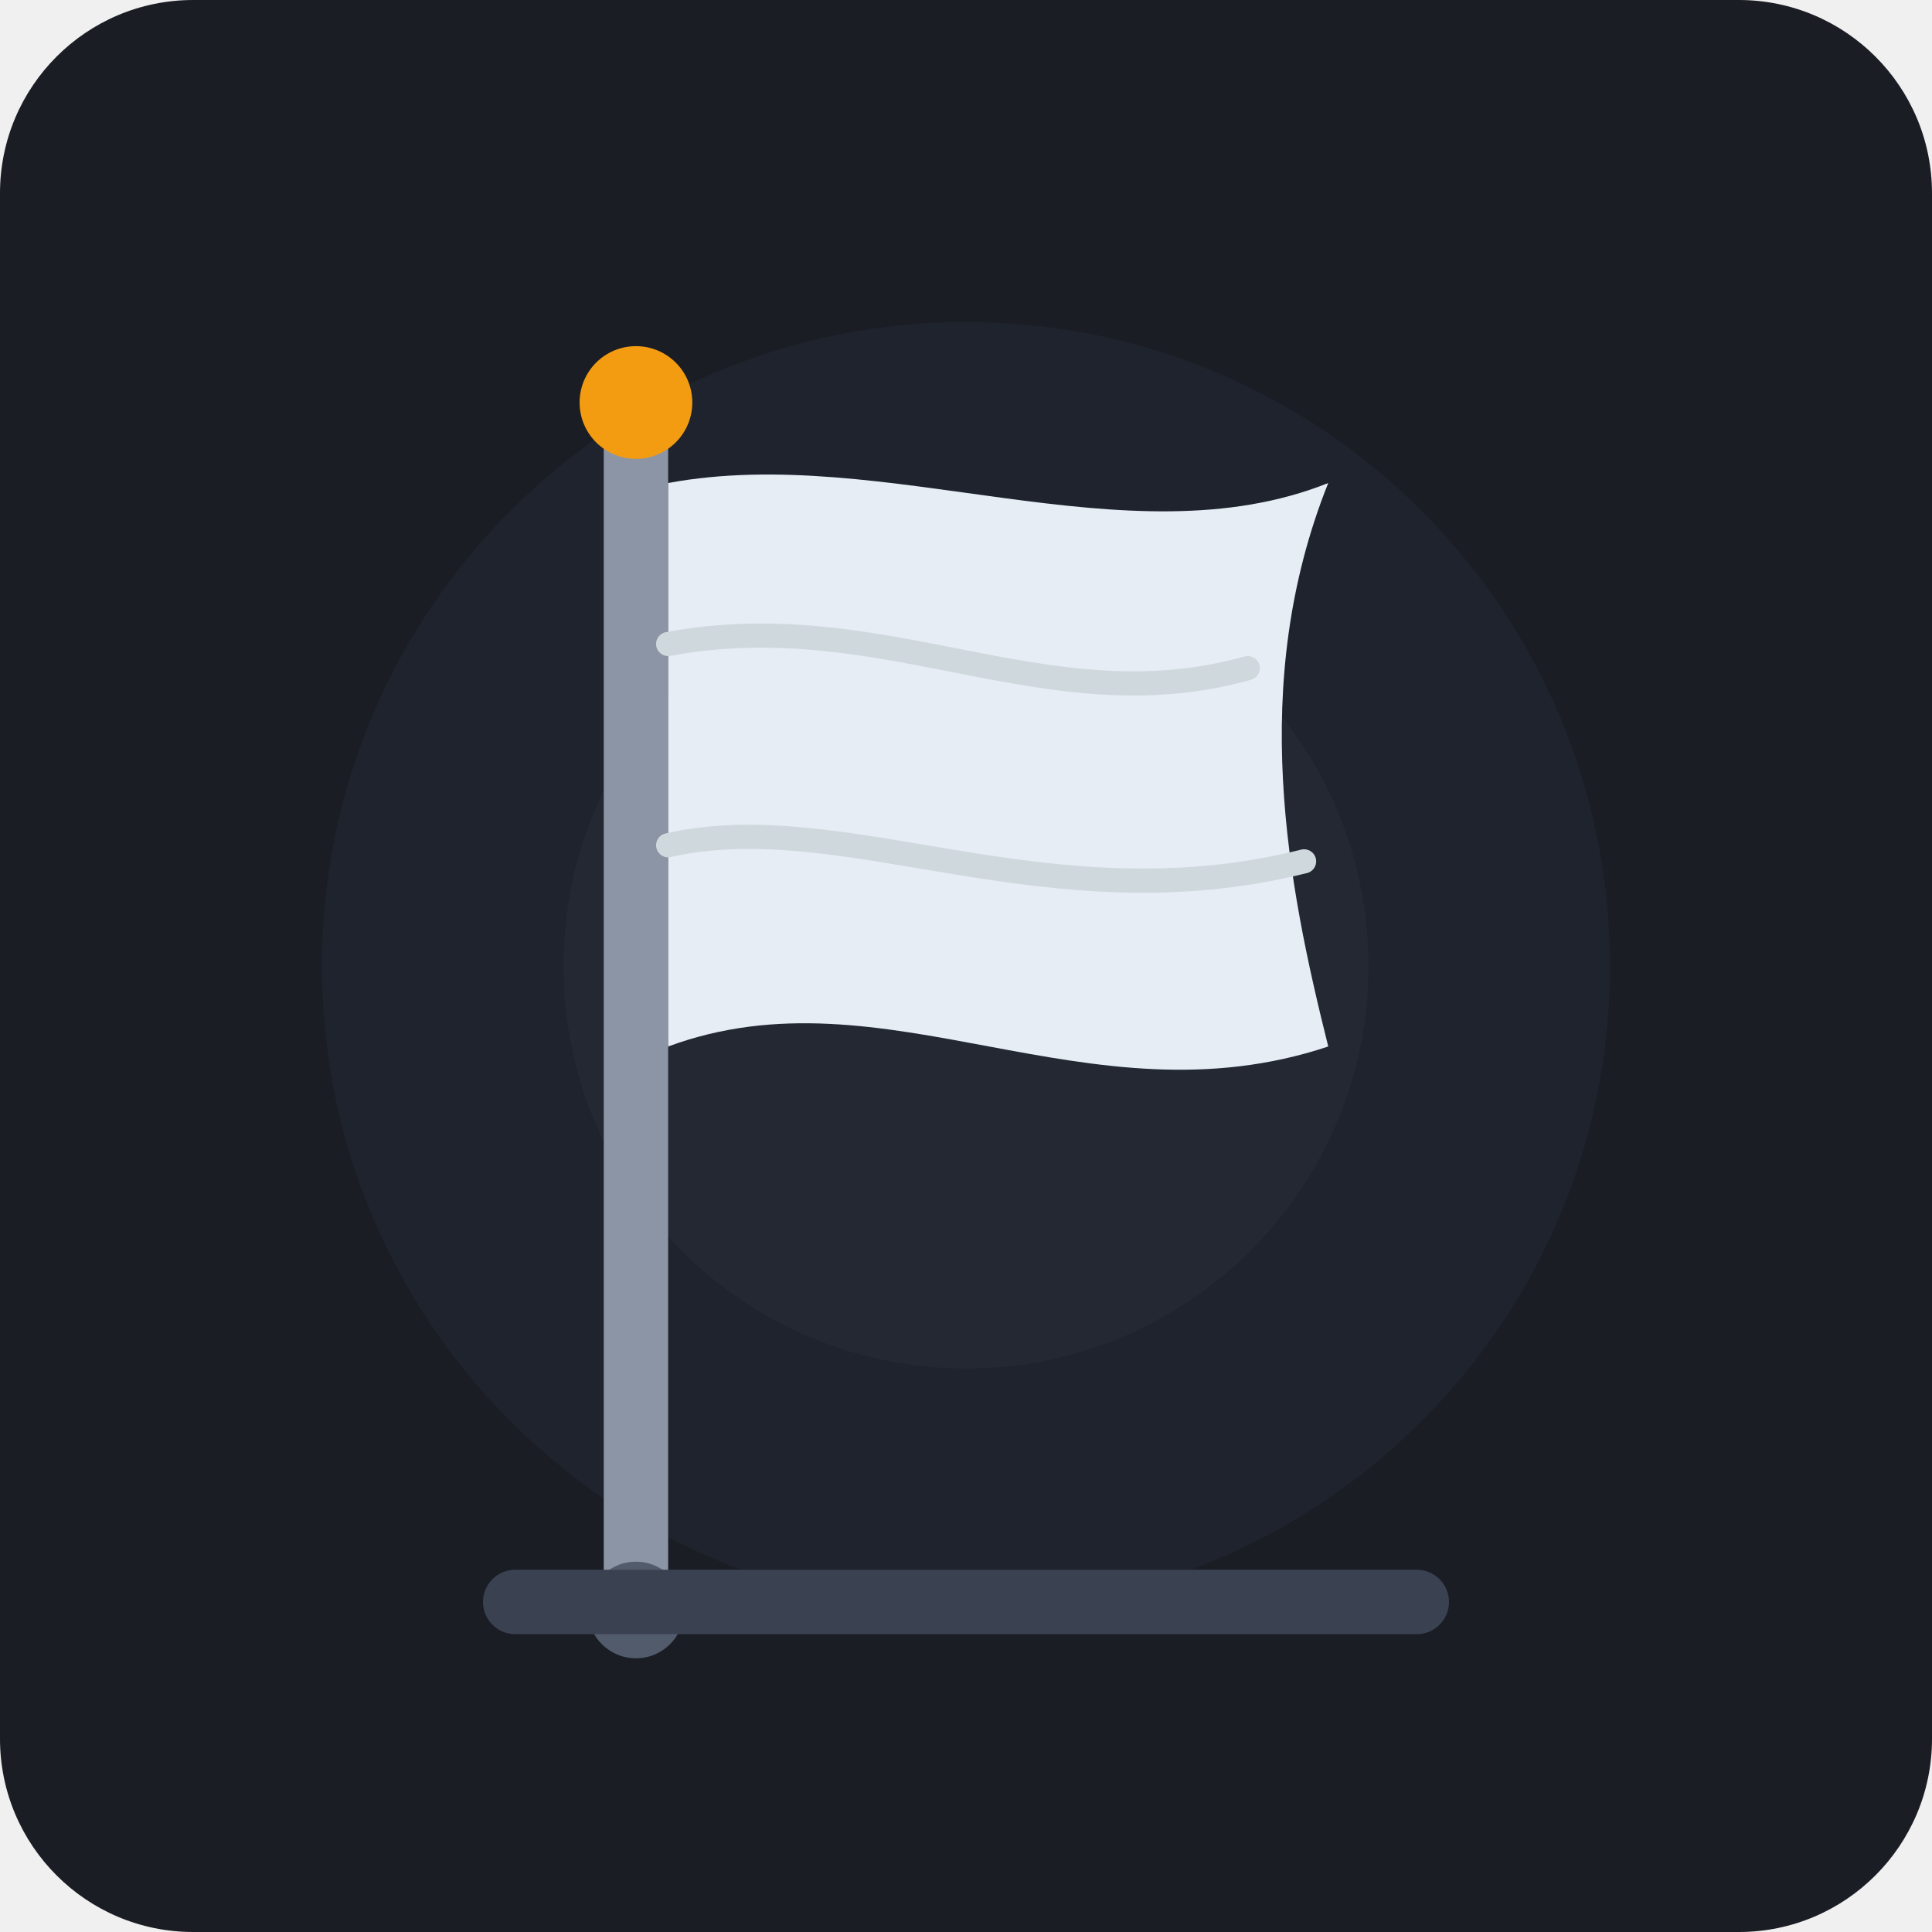
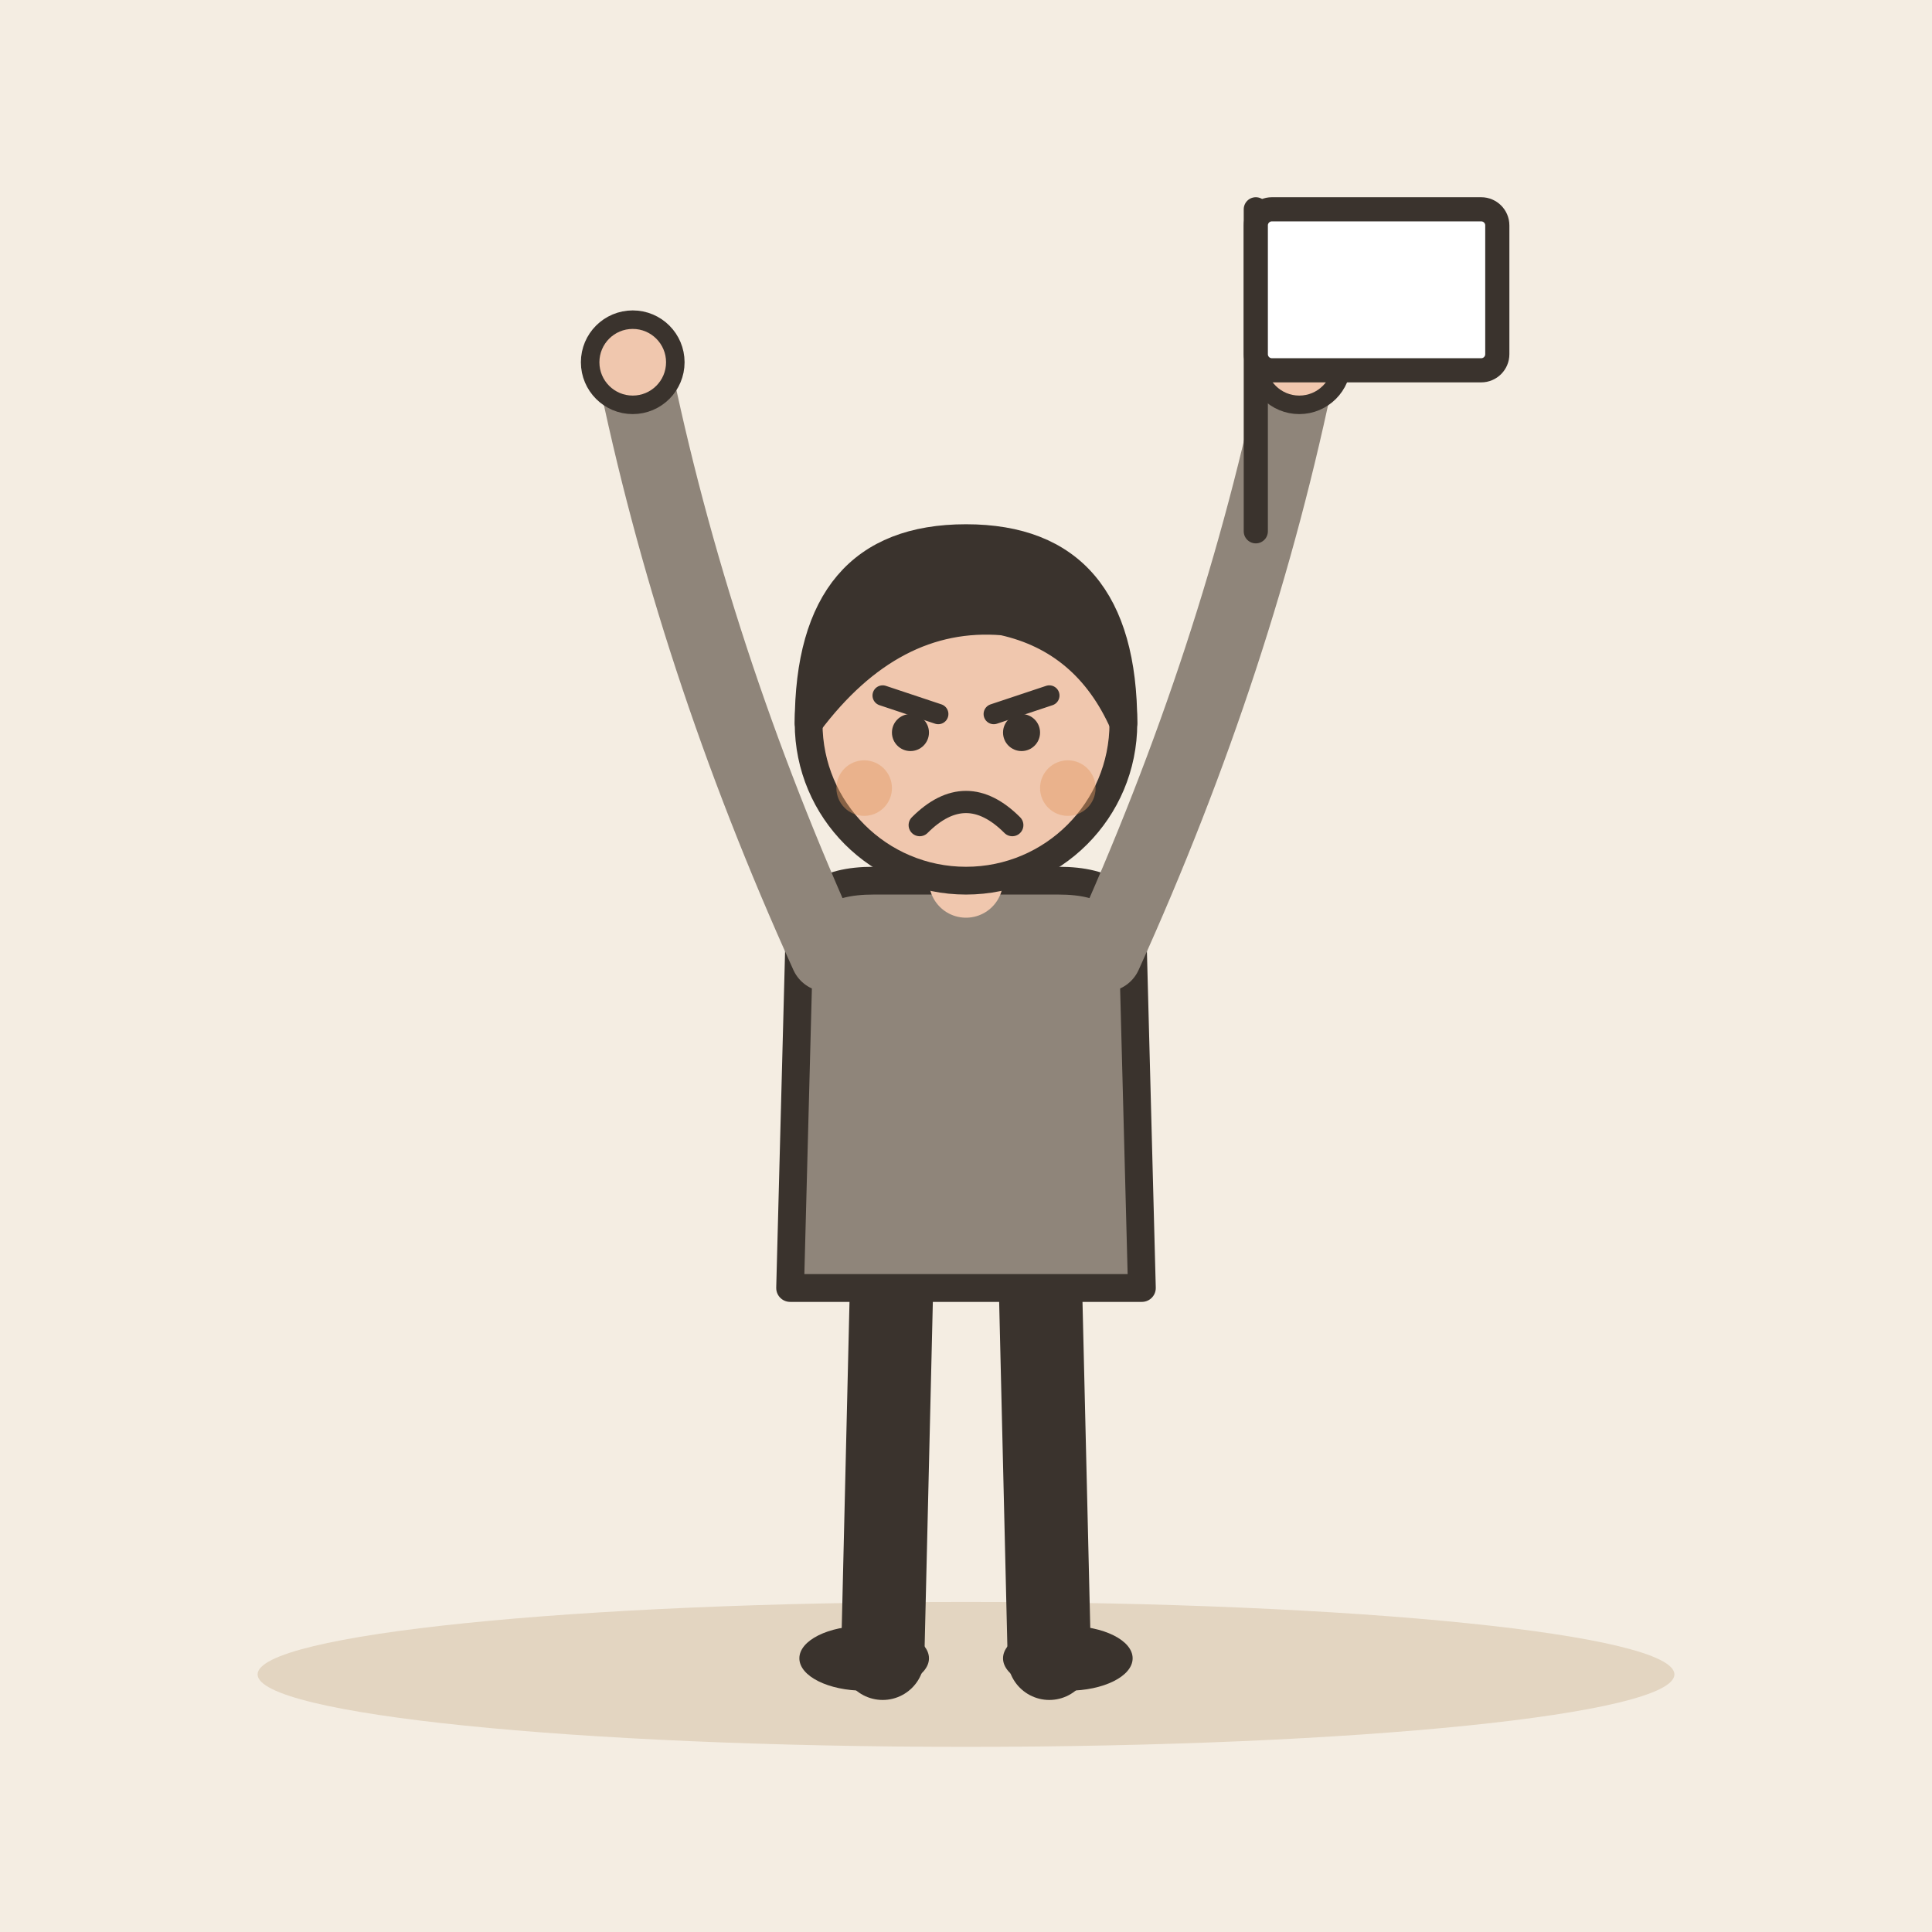
- <svg xmlns="http://www.w3.org/2000/svg" width="240" height="240" viewBox="0 0 240 240">
-   <rect width="240" height="240" rx="24" fill="#1A1D24" />
-   <circle cx="120" cy="120" r="80" fill="#222733" opacity="0.6" />
-   <circle cx="120" cy="120" r="50" fill="#2A303C" opacity="0.4" />
-   <g transform="translate(0, 5)">
-     <rect x="75" y="45" width="8" height="150" rx="4" fill="#8C95A5" />
-     <circle cx="79" cy="45" r="7" fill="#F39C12" />
-     <circle cx="79" cy="195" r="6" fill="#525B6C" />
-     <path d="M 83 55               C 110 50, 140 65, 165 55              C 155 80, 160 105, 165 125              C 135 135, 110 115, 83 125               Z" fill="#E6EDF5" />
-     <path d="M 83 75 C 110 70, 130 85, 155 78" stroke="#CFD8DC" stroke-width="3" fill="none" stroke-linecap="round" />
-     <path d="M 83 100 C 105 95, 130 110, 162 102" stroke="#CFD8DC" stroke-width="3" fill="none" stroke-linecap="round" />
+ <svg xmlns="http://www.w3.org/2000/svg" viewBox="0 0 240 240" data-style="editorial">
+   <rect width="240" height="240" fill="#F4EDE2" />
+   <ellipse cx="120" cy="208" rx="88" ry="9" fill="#E3D5C1" />
+   <g transform="translate(120 206) scale(1.15 1.15)">
+     <path d="M-8 -42L-9 0" stroke="#3A332D" stroke-width="9" stroke-linecap="round" fill="none" />
+     <path d="M8 -42L9 0" stroke="#3A332D" stroke-width="9" stroke-linecap="round" fill="none" />
+     <ellipse cx="-11" cy="0" rx="7" ry="3.5" fill="#3A332D" />
+     <ellipse cx="11" cy="0" rx="7" ry="3.5" fill="#3A332D" />
+     <path d="M-18 -78Q-18 -84 -10 -84L10 -84Q18 -84 18 -78L19 -40L-19 -40Z" fill="#8F857A" stroke="#3A332D" stroke-width="3" stroke-linecap="round" stroke-linejoin="round" />
+     <path d="M-15 -76Q-29.5 -108 -36 -140" fill="none" stroke="#8F857A" stroke-width="8" stroke-linecap="round" stroke-linejoin="round" />
+     <circle cx="-36" cy="-140" r="4.6" fill="#F0C7AE" stroke="#3A332D" stroke-linecap="round" stroke-linejoin="round" stroke-width="2" />
+     <path d="M15 -76Q29.5 -108 36 -140" fill="none" stroke="#8F857A" stroke-width="8" stroke-linecap="round" stroke-linejoin="round" />
+     <circle cx="36" cy="-140" r="4.6" fill="#F0C7AE" stroke="#3A332D" stroke-linecap="round" stroke-linejoin="round" stroke-width="2" />
+     <path d="M0 -84L0 -88" stroke="#F0C7AE" stroke-width="8" stroke-linecap="round" fill="none" />
+     <circle cx="0" cy="-101" r="17" fill="#F0C7AE" stroke="#3A332D" stroke-width="3" stroke-linecap="round" stroke-linejoin="round" />
+     <path d="M-17 -101Q-17 -121 0 -121Q17 -121 17 -101Q13 -110 4 -112Q-8 -113 -17 -101Z" fill="#3A332D" stroke="#3A332D" stroke-width="3" stroke-linecap="round" stroke-linejoin="round" />
+     <path d="M-9 -104L-3 -102" fill="none" stroke="#3A332D" stroke-width="2.2" stroke-linecap="round" stroke-linejoin="round" />
+     <path d="M9 -104L3 -102" fill="none" stroke="#3A332D" stroke-width="2.2" stroke-linecap="round" stroke-linejoin="round" />
+     <circle cx="-6" cy="-100" r="2" fill="#3A332D" />
+     <circle cx="6" cy="-100" r="2" fill="#3A332D" />
+     <path d="M-5 -90Q0 -95 5 -90" fill="none" stroke="#3A332D" stroke-width="2.4" stroke-linecap="round" stroke-linejoin="round" />
+     <circle cx="-11" cy="-94" r="3" fill="#E39A62" opacity="0.45" />
+     <circle cx="11" cy="-94" r="3" fill="#E39A62" opacity="0.45" />
  </g>
-   <rect x="60" y="195" width="120" height="8" rx="4" fill="#3A4252" />
+   <g transform="translate(156 66)">
+     <path d="M0 0L0 -40" stroke="#3A332D" stroke-width="3" stroke-linecap="round" fill="none" />
+     <rect x="0" y="-40" width="30" height="20" rx="2" fill="#FFFFFF" stroke="#3A332D" stroke-width="3" stroke-linecap="round" stroke-linejoin="round" />
+   </g>
</svg>
